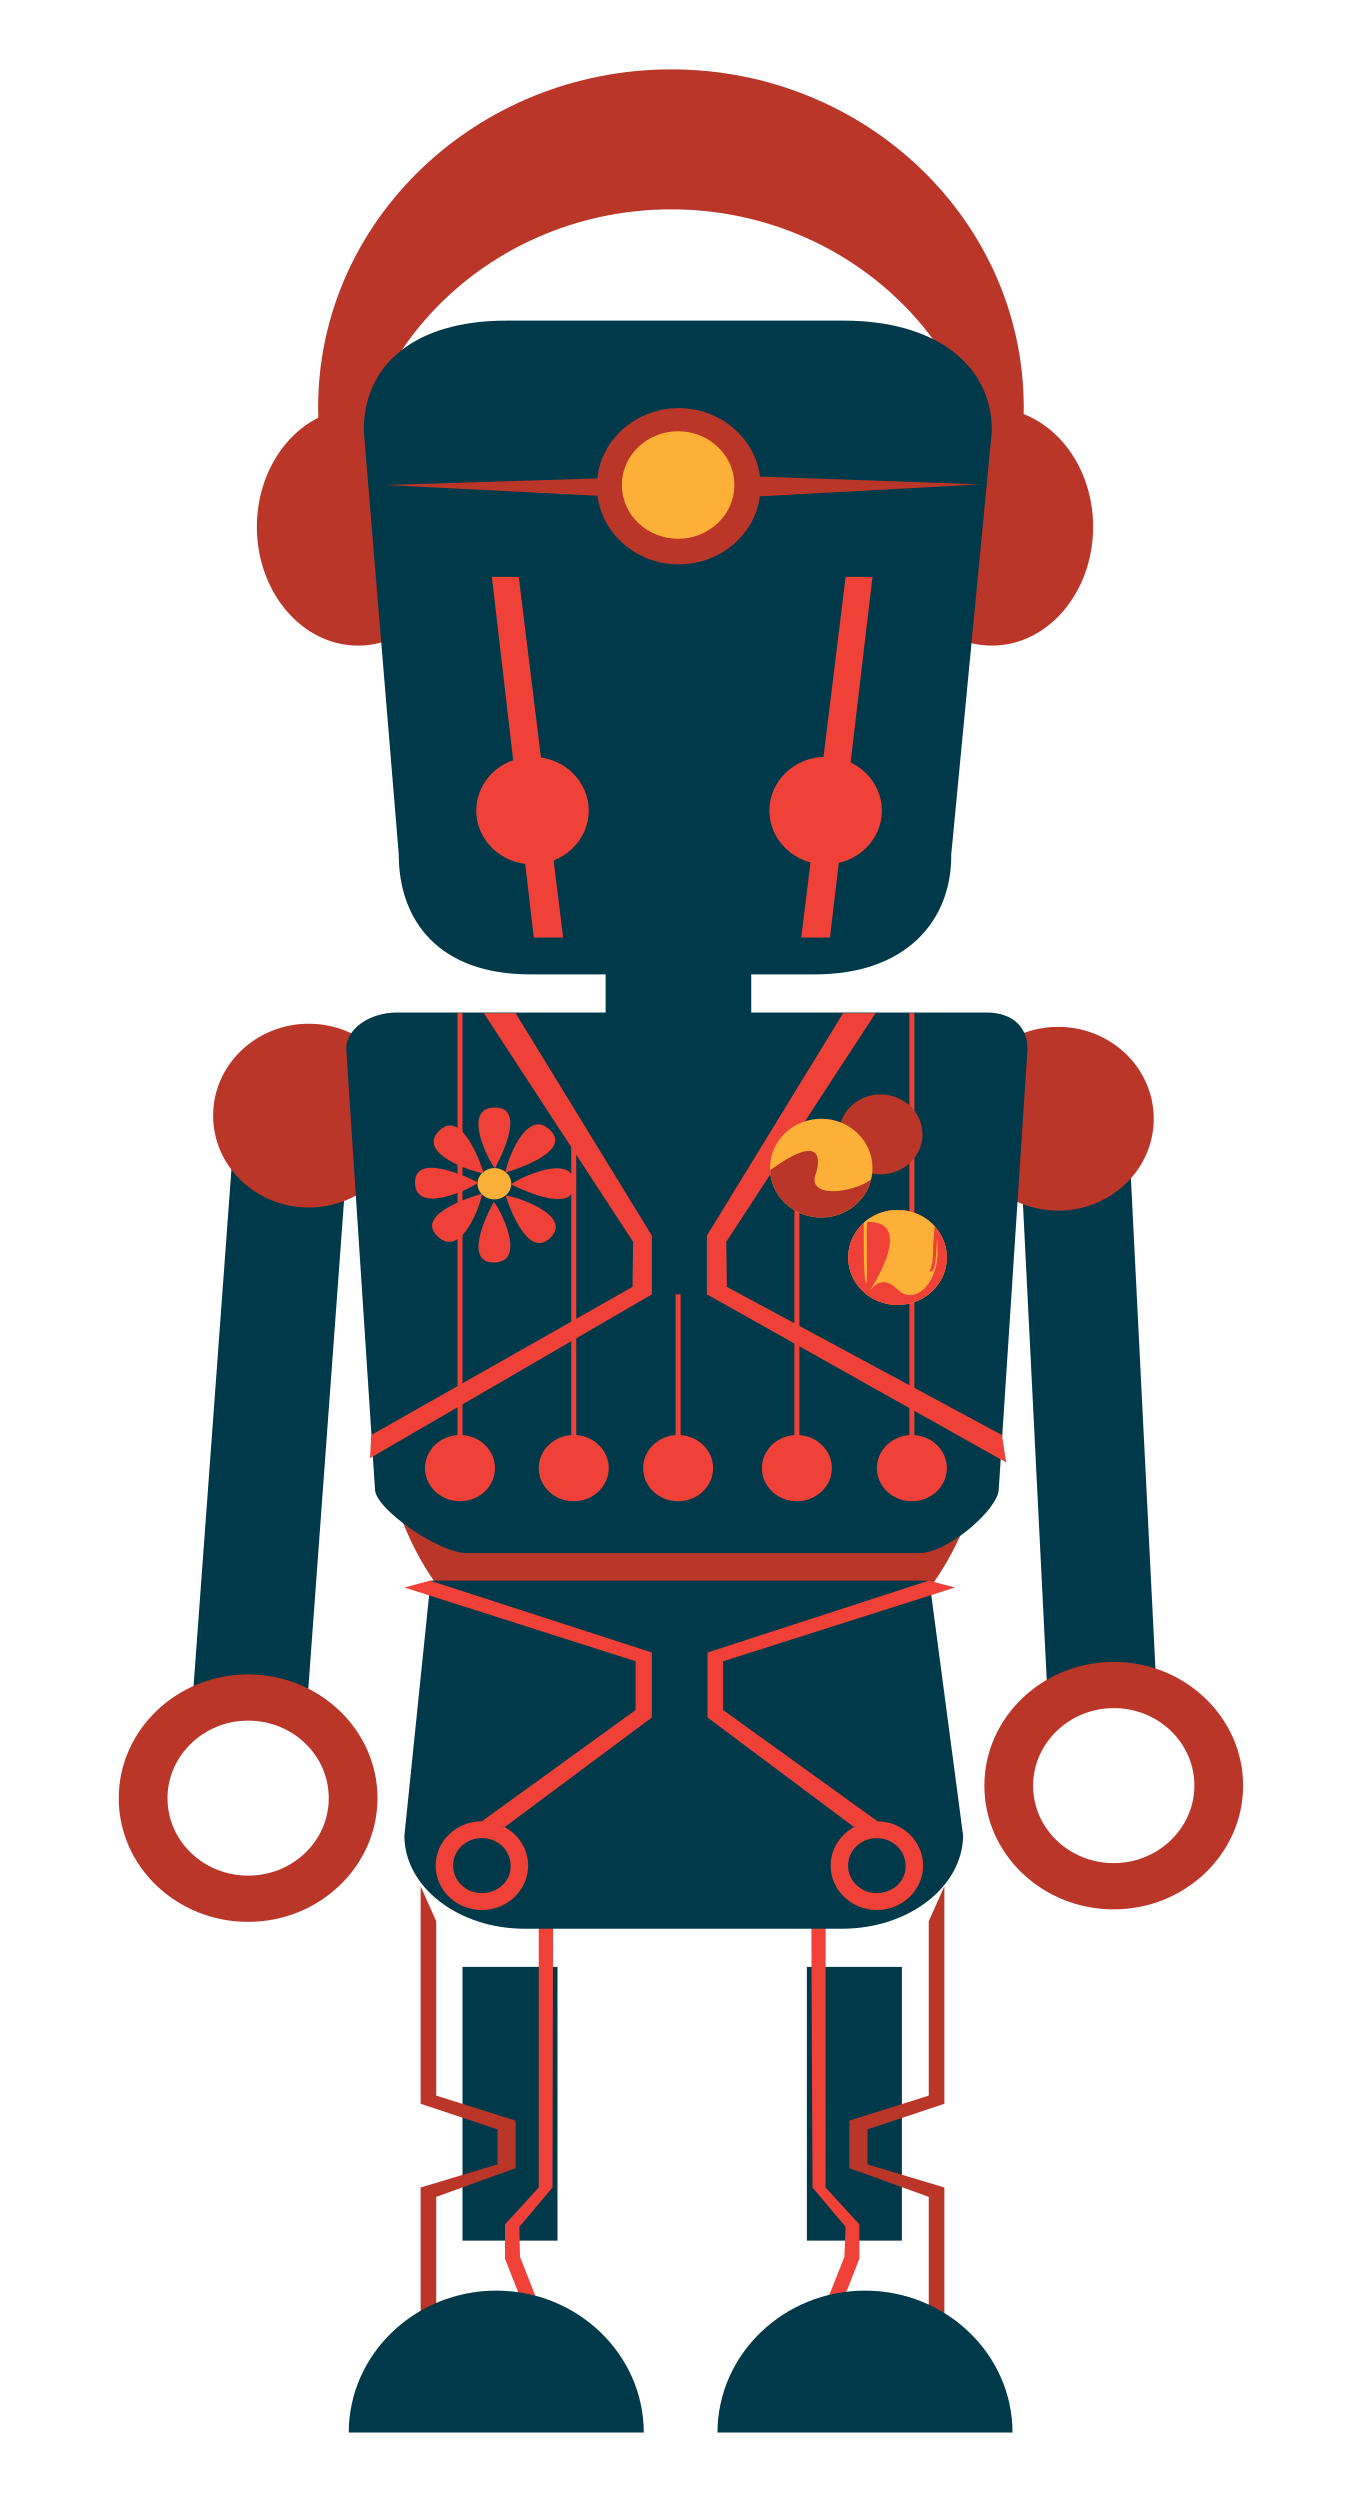
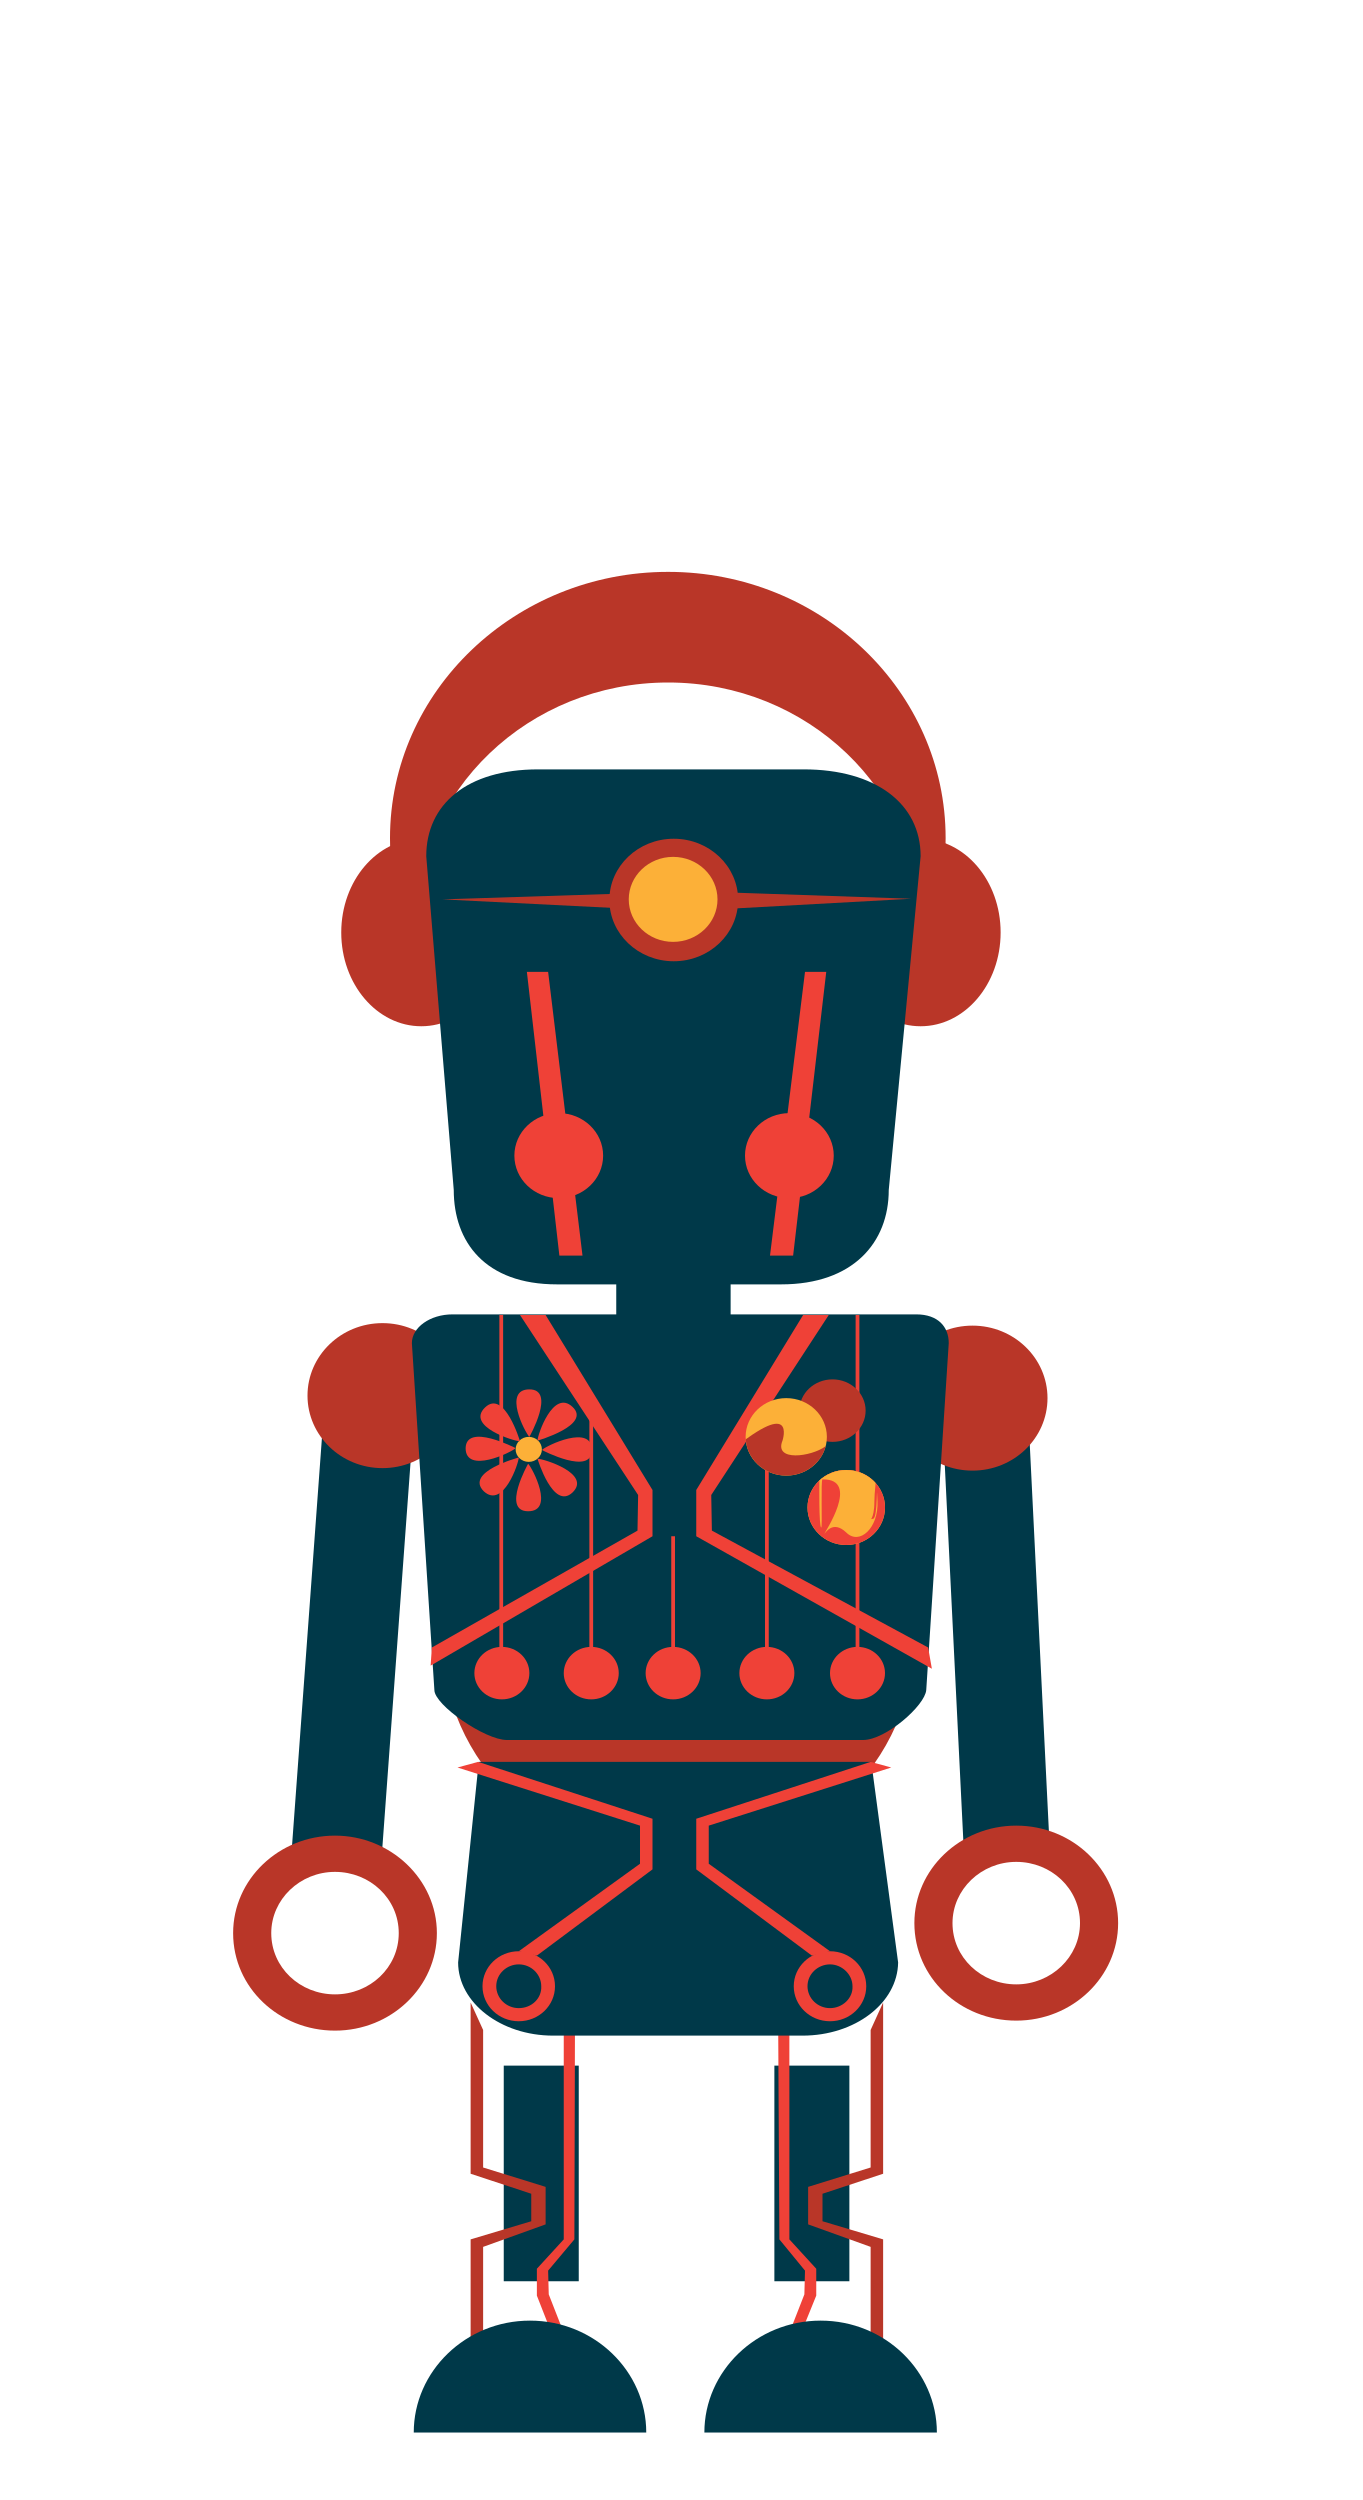
- <svg xmlns="http://www.w3.org/2000/svg" xmlns:xlink="http://www.w3.org/1999/xlink" version="1.1" id="Layer_1" x="0px" y="0px" viewBox="0 0 218 400" style="enable-background:new 0 0 218 400;" xml:space="preserve">
+ <svg xmlns="http://www.w3.org/2000/svg" xmlns:xlink="http://www.w3.org/1999/xlink" version="1.1" id="Layer_1" x="0px" y="0px" viewBox="-196 197 218 400" style="enable-background:new -196 197 218 400;" xml:space="preserve">
  <style type="text/css">
	.st0{fill:#B93628;}
	.st1{fill:#003949;}
	.st2{fill:#EF4137;}
	.st3{fill:#FCB038;}
	.st4{clip-path:url(#SVGID_2_);fill:#B93628;}
- 	.st5{clip-path:url(#SVGID_4_);fill:#FCB038;}
+ 	.st5{clip-path:url(#SVGID_5_);fill:#FCB038;}
</style>
  <g>
-     <ellipse class="st0" cx="158.7" cy="84.3" rx="16.2" ry="19" />
-     <ellipse class="st0" cx="57.3" cy="84.3" rx="16.2" ry="19" />
-     <path class="st0" d="M56.1,82.7c0-27.2,23-49.2,51.3-49.2c28.3,0,51.3,22,51.3,49.2c0,2-0.1,3.9-0.4,5.9c3.5-7.1,5.5-15,5.5-23.4   c0-29.9-25.3-54.1-56.4-54.1S50.9,35.3,50.9,65.2c0,8.4,2,16.3,5.5,23.4C56.2,86.7,56.1,84.7,56.1,82.7z" />
-     <rect x="96.9" y="144.3" class="st1" width="23.3" height="28.2" />
-     <path class="st1" d="M130.4,155.9H84.8c-14.6,0-21-8.6-21-19.2l-5.6-67.8c0-10.6,8.2-17.6,22.8-17.6H135c14.6,0,23.7,7,23.7,17.6   l-6.5,67.8C152.3,147.3,145,155.9,130.4,155.9z" />
-     <rect x="74" y="314.7" class="st1" width="15.2" height="43.8" />
-     <rect x="129.1" y="314.7" class="st1" width="15.2" height="43.8" />
-     <polygon class="st2" points="135.3,92.3 128.2,150 132.8,150 139.6,92.3  " />
-     <polygon class="st2" points="83,92.3 90.1,150 85.4,150 78.7,92.3  " />
-     <ellipse class="st2" cx="85.2" cy="129.7" rx="9" ry="8.6" />
-     <ellipse class="st2" cx="132.1" cy="129.7" rx="9" ry="8.6" />
-     <path class="st0" d="M61.6,77.6l35.5-1.1c0,0,1-10.3,11.5-10.3s11.4,10,11.4,10l36.9,1.3l-37,2c0,0-1.3,8.9-11.4,8.9   c-9,0-11.4-9-11.4-9L61.6,77.6z" />
-     <ellipse class="st0" cx="108.6" cy="77.8" rx="13.1" ry="12.5" />
-     <ellipse class="st3" cx="108.5" cy="77.6" rx="9" ry="8.6" />
-     <polygon class="st1" points="49.1,273.3 30.8,272.1 37.4,182 55.7,183.2  " />
-     <polygon class="st1" points="167.7,273.2 185.1,271.6 180.6,181.6 163.2,183.2  " />
-     <ellipse class="st0" cx="109.5" cy="227.6" rx="48" ry="46" />
-     <ellipse class="st0" cx="169.3" cy="179" rx="15.3" ry="14.7" />
-     <ellipse class="st0" cx="49.4" cy="178.5" rx="15.3" ry="14.7" />
-     <path class="st1" d="M147.1,248.5H74.7c-4.5,0-14.7-7.1-14.7-10.2l-4.6-70.5c0-3.2,3.7-5.8,8.2-5.8h94.2c4.5,0,6.6,2.6,6.6,5.8   l-4.6,70.5C159.7,241.5,151.6,248.5,147.1,248.5z" />
-     <polygon class="st0" points="69.8,307.4 69.8,335.3 82.5,339.3 82.5,346.9 69.8,351.5 69.8,374.6 67.3,374.6 67.3,350 79.6,346.3    79.6,340.7 67.3,336.6 67.3,301.8  " />
-     <polygon class="st0" points="148.6,307.4 148.6,335.3 135.9,339.3 135.9,346.9 148.6,351.5 148.6,374.6 151.1,374.6 151.1,350    138.8,346.3 138.8,340.7 151.1,336.6 151.1,301.8  " />
-     <polygon class="st2" points="86.2,304.1 86.2,350 80.8,355.9 80.8,361.4 84.5,370.8 86.4,369.2 83.2,361.1 83.1,356.3 88.4,350    88.5,304.1  " />
-     <polygon class="st2" points="132.1,304.1 132.1,350 137.5,355.9 137.5,361.4 133.8,370.8 131.9,369.2 135.1,361.1 135.3,356.3    130,350 129.8,304.1  " />
-     <path class="st1" d="M134.7,308.6H84c-10.7,0-19.3-6.7-19.3-14.9l4.2-40.8h79.8l5.4,40.8C154,301.9,145.4,308.6,134.7,308.6z" />
-     <polygon class="st2" points="77.4,162.1 101.3,198.7 101.2,205.9 59.4,229.6 59.2,233.3 104.3,207.1 104.3,197.7 82.5,162.1  " />
-     <polygon class="st2" points="140.1,162.1 116.2,198.7 116.3,205.9 160.3,229.6 161,234 113.1,207.1 113.1,197.7 134.9,162.1  " />
-     <rect x="108.1" y="207.1" class="st2" width="0.8" height="26.2" />
-     <rect x="127.1" y="179" class="st2" width="0.8" height="54.4" />
-     <rect x="91.4" y="180" class="st2" width="0.8" height="53.3" />
-     <rect x="145.5" y="162.1" class="st2" width="0.8" height="71.3" />
-     <rect x="73.2" y="162.1" class="st2" width="0.8" height="71.3" />
-     <ellipse class="st2" cx="73.6" cy="234.9" rx="5.6" ry="5.3" />
-     <ellipse class="st2" cx="91.8" cy="234.9" rx="5.6" ry="5.3" />
-     <ellipse class="st2" cx="108.5" cy="234.9" rx="5.6" ry="5.3" />
-     <ellipse class="st2" cx="127.5" cy="234.9" rx="5.6" ry="5.3" />
-     <ellipse class="st2" cx="145.9" cy="234.9" rx="5.6" ry="5.3" />
-     <ellipse class="st0" cx="140.9" cy="181.5" rx="6.7" ry="6.4" />
-     <ellipse class="st3" cx="131.4" cy="186.9" rx="8.2" ry="7.9" />
-     <ellipse class="st3" cx="143.6" cy="201.2" rx="7.9" ry="7.6" />
+     <ellipse class="st0" cx="-48.7" cy="346.2" rx="12.8" ry="15" />
+     <ellipse class="st0" cx="-128.6" cy="346.2" rx="12.8" ry="15" />
+     <path class="st0" d="M-129.5,344.9c0-21.4,18.1-38.7,40.4-38.7s40.4,17.3,40.4,38.7c0,1.6-0.1,3.1-0.3,4.6   c2.8-5.6,4.3-11.8,4.3-18.4c0-23.5-19.9-42.6-44.4-42.6s-44.5,19.1-44.5,42.6c0,6.6,1.6,12.8,4.3,18.4   C-129.4,348.1-129.5,346.5-129.5,344.9z" />
+     <rect x="-97.4" y="393.4" class="st1" width="18.3" height="22.2" />
+     <path class="st1" d="M-71,402.5h-35.9c-11.5,0-16.5-6.8-16.5-15.1l-4.4-53.4c0-8.3,6.5-13.9,17.9-13.9h42.5   c11.5,0,18.7,5.5,18.7,13.9l-5.1,53.4C-53.8,395.8-59.5,402.5-71,402.5z" />
+     <rect x="-115.4" y="527.5" class="st1" width="12" height="34.5" />
+     <rect x="-72.1" y="527.5" class="st1" width="12" height="34.5" />
+     <polygon class="st2" points="-67.2,352.5 -72.8,397.9 -69.1,397.9 -63.8,352.5  " />
+     <polygon class="st2" points="-108.3,352.5 -102.8,397.9 -106.5,397.9 -111.7,352.5  " />
+     <ellipse class="st2" cx="-106.6" cy="381.9" rx="7.1" ry="6.8" />
+     <ellipse class="st2" cx="-69.7" cy="381.9" rx="7.1" ry="6.8" />
+     <path class="st0" d="M-125.2,340.9l27.9-0.9c0,0,0.8-8.1,9.1-8.1s9,7.9,9,7.9l29,1l-29.1,1.6c0,0-1,7-9,7c-7.1,0-9-7.1-9-7.1   L-125.2,340.9z" />
+     <ellipse class="st0" cx="-88.2" cy="341" rx="10.3" ry="9.8" />
+     <ellipse class="st3" cx="-88.3" cy="340.9" rx="7.1" ry="6.8" />
+     <polygon class="st1" points="-135,495 -149.4,494 -144.2,423.1 -129.8,424  " />
+     <polygon class="st1" points="-41.7,494.9 -28,493.6 -31.5,422.8 -45.2,424  " />
+     <ellipse class="st0" cx="-87.5" cy="459" rx="37.8" ry="36.2" />
+     <ellipse class="st0" cx="-40.4" cy="420.7" rx="12" ry="11.6" />
+     <ellipse class="st0" cx="-134.8" cy="420.3" rx="12" ry="11.6" />
+     <path class="st1" d="M-57.9,475.4h-57c-3.5,0-11.6-5.6-11.6-8l-3.6-55.5c0-2.5,2.9-4.6,6.5-4.6h74.2c3.5,0,5.2,2,5.2,4.6l-3.6,55.5   C-48,469.9-54.3,475.4-57.9,475.4z" />
+     <polygon class="st0" points="-118.7,521.8 -118.7,543.8 -108.7,546.9 -108.7,552.9 -118.7,556.5 -118.7,574.7 -120.7,574.7    -120.7,555.3 -111,552.4 -111,548 -120.7,544.8 -120.7,517.4  " />
+     <polygon class="st0" points="-56.7,521.8 -56.7,543.8 -66.7,546.9 -66.7,552.9 -56.7,556.5 -56.7,574.7 -54.7,574.7 -54.7,555.3    -64.4,552.4 -64.4,548 -54.7,544.8 -54.7,517.4  " />
+     <polygon class="st2" points="-105.8,519.2 -105.8,555.3 -110.1,560 -110.1,564.3 -107.2,571.7 -105.7,570.5 -108.2,564.1    -108.3,560.3 -104.1,555.3 -104,519.2  " />
+     <polygon class="st2" points="-69.7,519.2 -69.7,555.3 -65.4,560 -65.4,564.3 -68.4,571.7 -69.8,570.5 -67.3,564.1 -67.2,560.3    -71.3,555.3 -71.5,519.2  " />
+     <path class="st1" d="M-67.6,522.7h-39.9c-8.4,0-15.2-5.3-15.2-11.7l3.3-32.1h62.8l4.3,32.1C-52.4,517.5-59.2,522.7-67.6,522.7z" />
+     <polygon class="st2" points="-112.8,407.4 -93.9,436.2 -94,441.9 -126.9,460.6 -127.1,463.5 -91.6,442.8 -91.6,435.4 -108.7,407.4     " />
+     <polygon class="st2" points="-63.4,407.4 -82.2,436.2 -82.1,441.9 -47.5,460.6 -46.9,464 -84.6,442.8 -84.6,435.4 -67.5,407.4  " />
+     <rect x="-88.6" y="442.8" class="st2" width="0.6" height="20.6" />
+     <rect x="-73.6" y="420.7" class="st2" width="0.6" height="42.8" />
+     <rect x="-101.7" y="421.5" class="st2" width="0.6" height="42" />
+     <rect x="-59.1" y="407.4" class="st2" width="0.6" height="56.1" />
+     <rect x="-116.1" y="407.4" class="st2" width="0.6" height="56.1" />
+     <ellipse class="st2" cx="-115.7" cy="464.7" rx="4.4" ry="4.2" />
+     <ellipse class="st2" cx="-101.4" cy="464.7" rx="4.4" ry="4.2" />
+     <ellipse class="st2" cx="-88.3" cy="464.7" rx="4.4" ry="4.2" />
+     <ellipse class="st2" cx="-73.3" cy="464.7" rx="4.4" ry="4.2" />
+     <ellipse class="st2" cx="-58.8" cy="464.7" rx="4.4" ry="4.2" />
+     <ellipse class="st0" cx="-62.8" cy="422.7" rx="5.3" ry="5" />
+     <ellipse class="st3" cx="-70.2" cy="426.9" rx="6.5" ry="6.2" />
+     <ellipse class="st3" cx="-60.6" cy="438.2" rx="6.2" ry="6" />
    <g>
-       <ellipse class="st3" cx="79.1" cy="189.4" rx="2.7" ry="2.5" />
-       <path class="st2" d="M76.5,189.2c-0.9,0.9-10.1,5.3-10.1,0C66.4,183.9,76.5,189.2,76.5,189.2z" />
-       <path class="st2" d="M77.1,191c0,1.2-3.2,10.6-7.1,6.8C66,194,77.1,191,77.1,191z" />
-       <path class="st2" d="M79,192.3c0.9,0.9,5.5,9.7,0,9.7S79,192.3,79,192.3z" />
-       <path class="st2" d="M80.9,191.3c1.3,0,11,3.1,7.1,6.8S80.9,191.3,80.9,191.3z" />
-       <path class="st2" d="M81.8,189.5c0.9-0.9,10.1-5.3,10.1,0S81.8,189.5,81.8,189.5z" />
-       <path class="st2" d="M79.2,186.9c-0.9-0.9-5.5-9.7,0-9.7S79.2,186.9,79.2,186.9z" />
-       <path class="st2" d="M77.4,187.7c-1.3,0-11-3.1-7.1-6.8C74.2,177.1,77.4,187.7,77.4,187.7z" />
-       <path class="st2" d="M80.9,187.6c0-1.2,3.2-10.6,7.1-6.8C91.9,184.5,80.9,187.6,80.9,187.6z" />
+       <ellipse class="st3" cx="-111.4" cy="428.9" rx="2.1" ry="2" />
+       <path class="st2" d="M-113.5,428.7c-0.7,0.7-8,4.2-8,0C-121.4,424.6-113.5,428.7-113.5,428.7z" />
+       <path class="st2" d="M-113,430.2c0,0.9-2.5,8.3-5.6,5.4C-121.7,432.5-113,430.2-113,430.2z" />
+       <path class="st2" d="M-111.5,431.2c0.7,0.7,4.3,7.6,0,7.6S-111.5,431.2-111.5,431.2z" />
+       <path class="st2" d="M-110,430.4c1,0,8.7,2.4,5.6,5.4C-107.5,438.7-110,430.4-110,430.4z" />
+       <path class="st2" d="M-109.3,429c0.7-0.7,8-4.2,8,0C-101.3,433.2-109.3,429-109.3,429z" />
+       <path class="st2" d="M-111.3,426.9c-0.7-0.7-4.3-7.6,0-7.6S-111.3,426.9-111.3,426.9z" />
+       <path class="st2" d="M-112.8,427.6c-1,0-8.7-2.4-5.6-5.4C-115.3,419.2-112.8,427.6-112.8,427.6z" />
+       <path class="st2" d="M-110,427.5c0-0.9,2.5-8.3,5.6-5.4C-101.3,425-110,427.5-110,427.5z" />
    </g>
    <g>
-       <defs>
-         <ellipse id="SVGID_1_" cx="131.4" cy="186.9" rx="8.2" ry="7.9" />
-       </defs>
-       <clipPath id="SVGID_2_">
-         <use xlink:href="#SVGID_1_" style="overflow:visible;" />
-       </clipPath>
-       <path class="st4" d="M139.4,188.7c-2.9,2.2-10.6,3.2-8.8-1.1c0,0,3.2-9.7-12.1,3.4s11,7.9,11,7.9l13.4-7.9L139.4,188.7z" />
+       <g>
+         <defs>
+           <ellipse id="SVGID_1_" cx="-70.2" cy="426.9" rx="6.5" ry="6.2" />
+         </defs>
+         <clipPath id="SVGID_2_">
+           <use xlink:href="#SVGID_1_" style="overflow:visible;" />
+         </clipPath>
+         <path class="st4" d="M-63.9,428.4c-2.3,1.7-8.3,2.5-6.9-0.9c0,0,2.5-7.6-9.5,2.7c-12,10.3,8.7,6.2,8.7,6.2l10.5-6.2L-63.9,428.4z     " />
+       </g>
    </g>
-     <path class="st1" d="M68.8,350" />
-     <path class="st1" d="M103,389.2c0,0-10.6,0-23.6,0s-23.6,0-23.6,0c0-12.5,10.6-22.7,23.6-22.7S103,376.7,103,389.2z" />
-     <path class="st1" d="M162,389.2c0,0-10.6,0-23.6,0s-23.6,0-23.6,0c0-12.5,10.6-22.7,23.6-22.7S162,376.7,162,389.2z" />
+     <path class="st1" d="M-119.5,555.3" />
+     <path class="st1" d="M-92.6,586.2c0,0-8.3,0-18.6,0s-18.6,0-18.6,0c0-9.8,8.3-17.9,18.6-17.9S-92.6,576.4-92.6,586.2z" />
+     <path class="st1" d="M-46.1,586.2c0,0-8.3,0-18.6,0s-18.6,0-18.6,0c0-9.8,8.3-17.9,18.6-17.9S-46.1,576.4-46.1,586.2z" />
    <g>
-       <defs>
-         <ellipse id="SVGID_3_" cx="143.6" cy="201.2" rx="7.9" ry="7.6" />
-       </defs>
-       <use xlink:href="#SVGID_3_" style="overflow:visible;fill:#EF4137;" />
-       <clipPath id="SVGID_4_">
-         <use xlink:href="#SVGID_3_" style="overflow:visible;" />
-       </clipPath>
-       <path class="st5" d="M138.2,195.6c0,0-0.1,9.7,0.4,9.7c0.3,0-0.1-9.8,0.2-9.8c7.9-0.1,0.3,11,0.4,11c0.1,0,1.7-2.9,4.4-0.2    c2.7,2.7,6.6-0.9,6.4-6.4s0.1,3.4-0.9,3.5c-1,0.1,0.2,0.5,0.2-3.5c0-3.9,1.5-7.8-2.3-8.1c-3.8-0.4-8.7,2.8-8.7,2.8L138.2,195.6z" />
+       <g>
+         <ellipse id="SVGID_3_" class="st2" cx="-60.6" cy="438.2" rx="6.2" ry="6" />
+       </g>
+       <g>
+         <defs>
+           <ellipse id="SVGID_4_" cx="-60.6" cy="438.2" rx="6.2" ry="6" />
+         </defs>
+         <clipPath id="SVGID_5_">
+           <use xlink:href="#SVGID_4_" style="overflow:visible;" />
+         </clipPath>
+         <path class="st5" d="M-64.9,433.8c0,0-0.1,7.6,0.3,7.6c0.2,0-0.1-7.7,0.2-7.7c6.2-0.1,0.2,8.7,0.3,8.7c0.1,0,1.3-2.3,3.5-0.2     c2.1,2.1,5.2-0.7,5-5c-0.2-4.3,0.1,2.7-0.7,2.8s0.2,0.4,0.2-2.8c0-3.1,1.2-6.1-1.8-6.4c-3-0.3-6.8,2.2-6.8,2.2L-64.9,433.8z" />
+       </g>
    </g>
-     <path class="st2" d="M77.1,291.4c-4.1,0-7.4,3.2-7.4,7.1c0,3.9,3.3,7.1,7.4,7.1c4.1,0,7.4-3.2,7.4-7.1   C84.5,294.6,81.2,291.4,77.1,291.4z M77.1,302.9c-2.6,0-4.6-2-4.6-4.4c0-2.5,2.1-4.4,4.6-4.4c2.6,0,4.6,2,4.6,4.4   C81.8,300.9,79.7,302.9,77.1,302.9z" />
-     <path class="st2" d="M140.3,291.4c-4.1,0-7.4,3.2-7.4,7.1c0,3.9,3.3,7.1,7.4,7.1s7.4-3.2,7.4-7.1   C147.7,294.6,144.4,291.4,140.3,291.4z M140.3,302.9c-2.6,0-4.6-2-4.6-4.4c0-2.5,2.1-4.4,4.6-4.4s4.6,2,4.6,4.4   C145,300.9,142.9,302.9,140.3,302.9z" />
-     <polygon class="st2" points="80.8,292.3 104.3,274.8 104.3,264.4 68.8,252.9 64.7,254 101.7,265.8 101.7,273.6 77.1,291.4  " />
-     <polygon class="st2" points="136.6,292.3 113.2,274.8 113.2,264.4 148.6,252.9 152.8,254 115.7,265.8 115.7,273.6 140.4,291.4  " />
-     <path class="st0" d="M39.7,267.9c-11.4,0-20.7,8.9-20.7,19.8c0,11,9.3,19.8,20.7,19.8s20.7-8.9,20.7-19.8   C60.4,276.8,51.1,267.9,39.7,267.9z M39.7,300.1c-7.1,0-12.9-5.5-12.9-12.4c0-6.8,5.8-12.4,12.9-12.4s12.9,5.5,12.9,12.4   C52.6,294.6,46.8,300.1,39.7,300.1z" />
-     <path class="st0" d="M178.2,265.9c-11.4,0-20.7,8.9-20.7,19.8c0,11,9.3,19.8,20.7,19.8c11.4,0,20.7-8.9,20.7-19.8   C198.9,274.8,189.6,265.9,178.2,265.9z M178.2,298.1c-7.1,0-12.9-5.5-12.9-12.4c0-6.8,5.8-12.4,12.9-12.4s12.9,5.5,12.9,12.4   C191.1,292.5,185.3,298.1,178.2,298.1z" />
+     <path class="st2" d="M-113,509.2c-3.2,0-5.8,2.5-5.8,5.6s2.6,5.6,5.8,5.6c3.2,0,5.8-2.5,5.8-5.6S-109.8,509.2-113,509.2z    M-113,518.3c-2,0-3.6-1.6-3.6-3.5c0-2,1.7-3.5,3.6-3.5c2,0,3.6,1.6,3.6,3.5C-109.3,516.7-110.9,518.3-113,518.3z" />
+     <path class="st2" d="M-63.2,509.2c-3.2,0-5.8,2.5-5.8,5.6s2.6,5.6,5.8,5.6s5.8-2.5,5.8-5.6S-60,509.2-63.2,509.2z M-63.2,518.3   c-2,0-3.6-1.6-3.6-3.5c0-2,1.7-3.5,3.6-3.5s3.6,1.6,3.6,3.5C-59.5,516.7-61.2,518.3-63.2,518.3z" />
+     <polygon class="st2" points="-110.1,509.9 -91.6,496.1 -91.6,488 -119.5,478.9 -122.8,479.8 -93.6,489.1 -93.6,495.2 -113,509.2     " />
+     <polygon class="st2" points="-66.1,509.9 -84.6,496.1 -84.6,488 -56.7,478.9 -53.4,479.8 -82.6,489.1 -82.6,495.2 -63.2,509.2  " />
+     <path class="st0" d="M-142.4,490.7c-9,0-16.3,7-16.3,15.6c0,8.7,7.3,15.6,16.3,15.6c9,0,16.3-7,16.3-15.6S-133.5,490.7-142.4,490.7   z M-142.4,516.1c-5.6,0-10.2-4.3-10.2-9.8c0-5.4,4.6-9.8,10.2-9.8c5.6,0,10.2,4.3,10.2,9.8S-136.8,516.1-142.4,516.1z" />
+     <path class="st0" d="M-33.4,489.1c-9,0-16.3,7-16.3,15.6c0,8.7,7.3,15.6,16.3,15.6s16.3-7,16.3-15.6S-24.4,489.1-33.4,489.1z    M-33.4,514.5c-5.6,0-10.2-4.3-10.2-9.8c0-5.4,4.6-9.8,10.2-9.8c5.6,0,10.2,4.3,10.2,9.8C-23.2,510.1-27.8,514.5-33.4,514.5z" />
  </g>
</svg>
